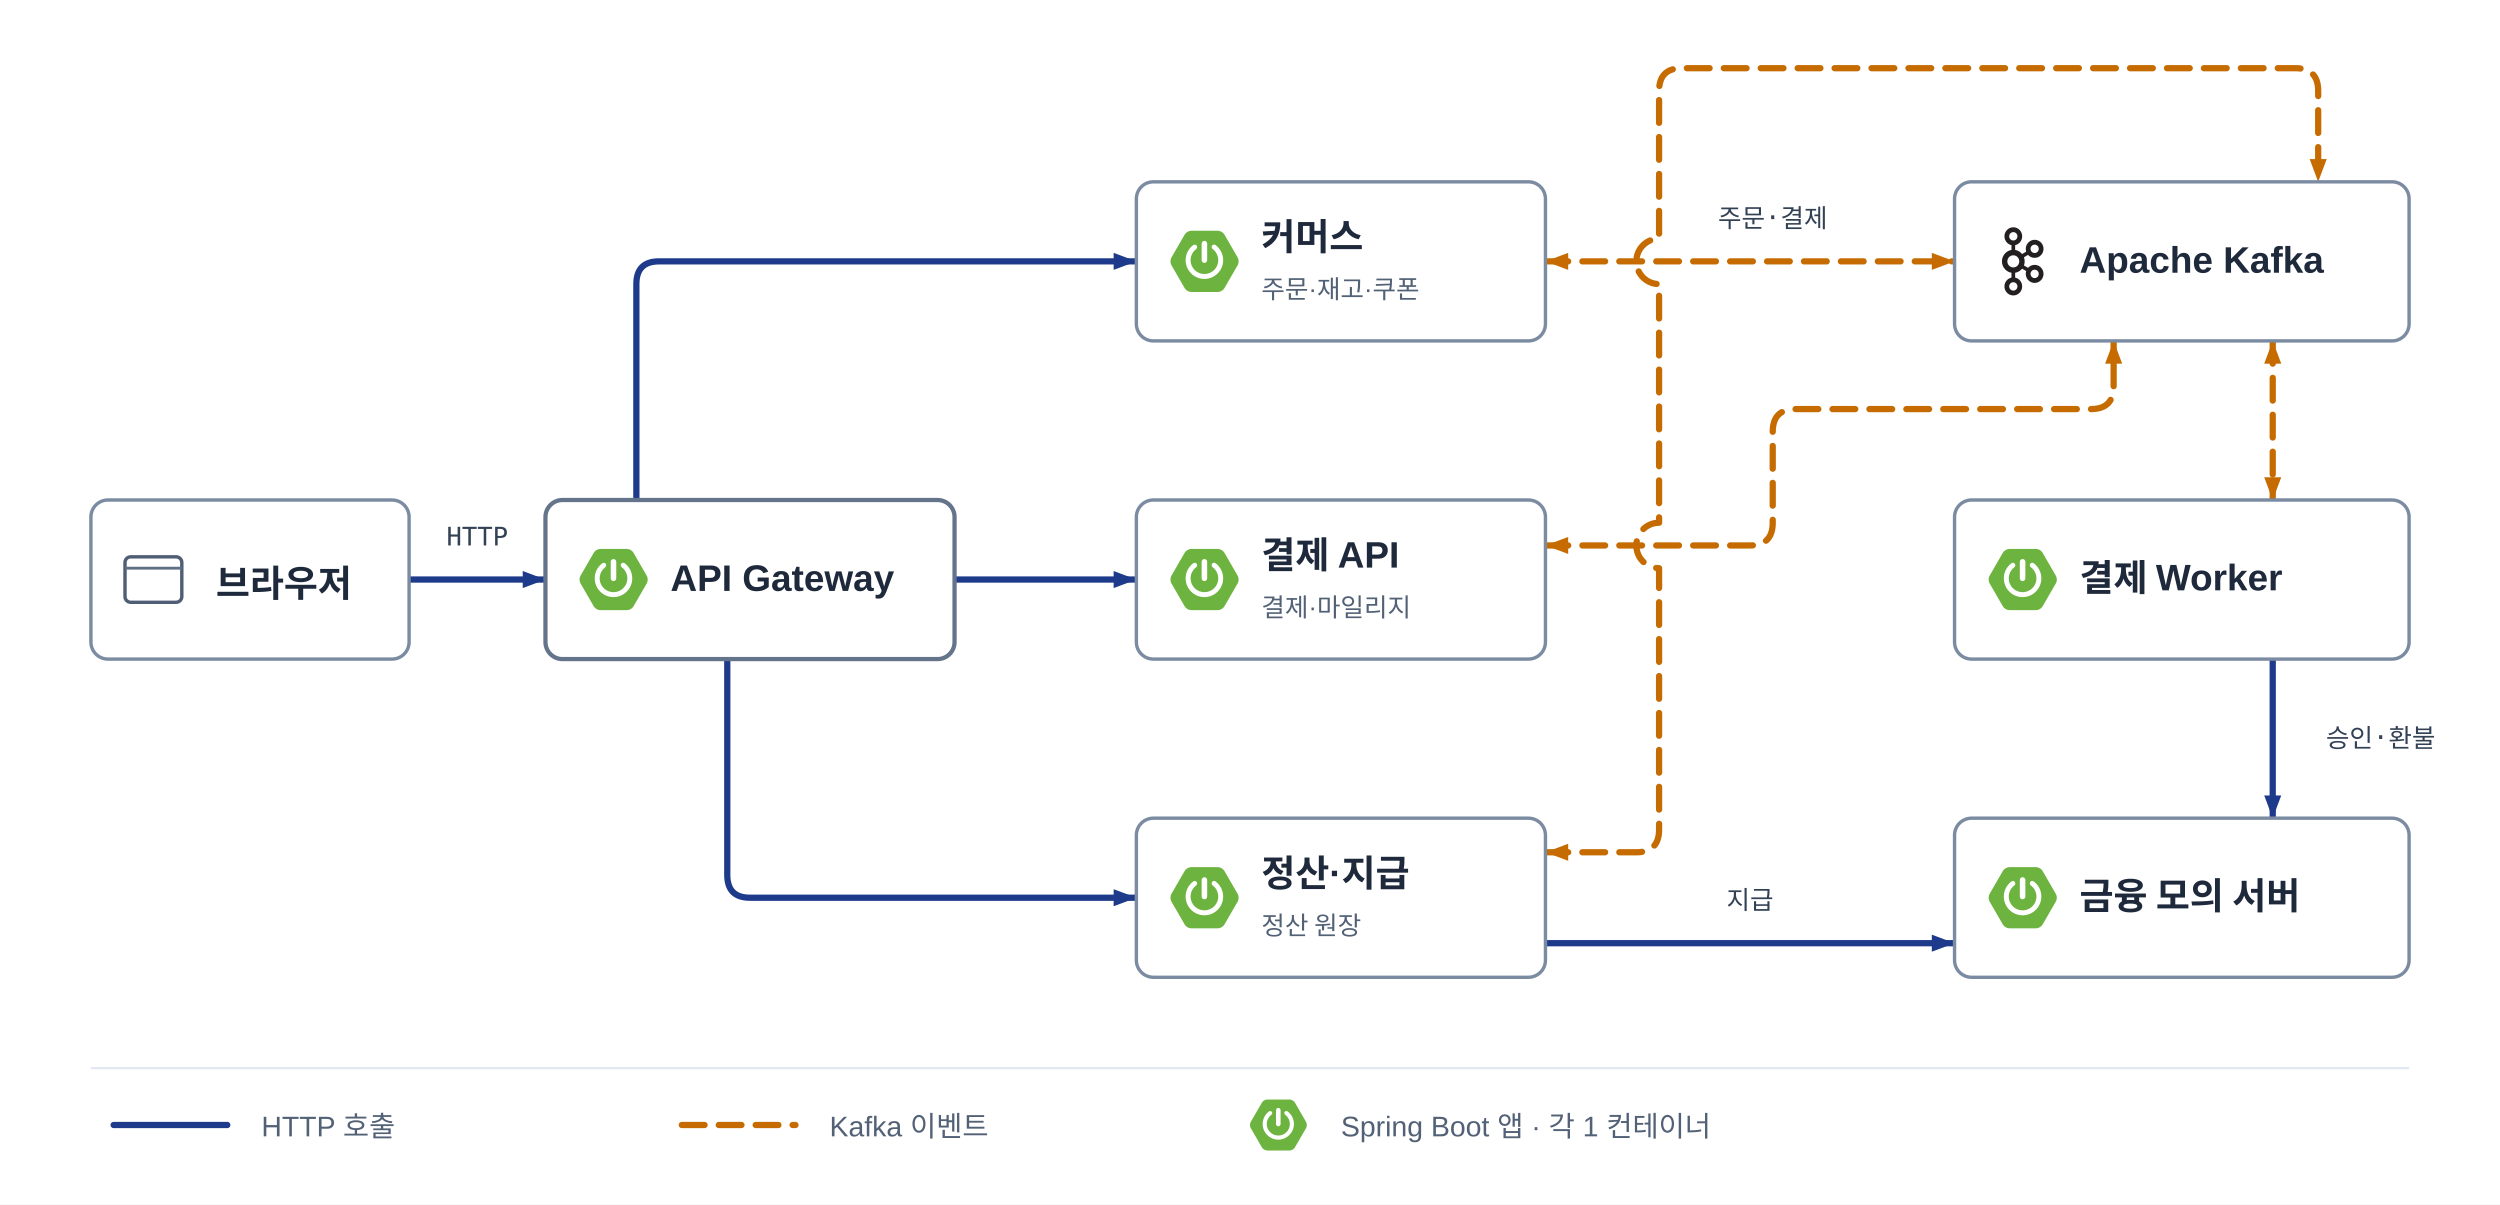
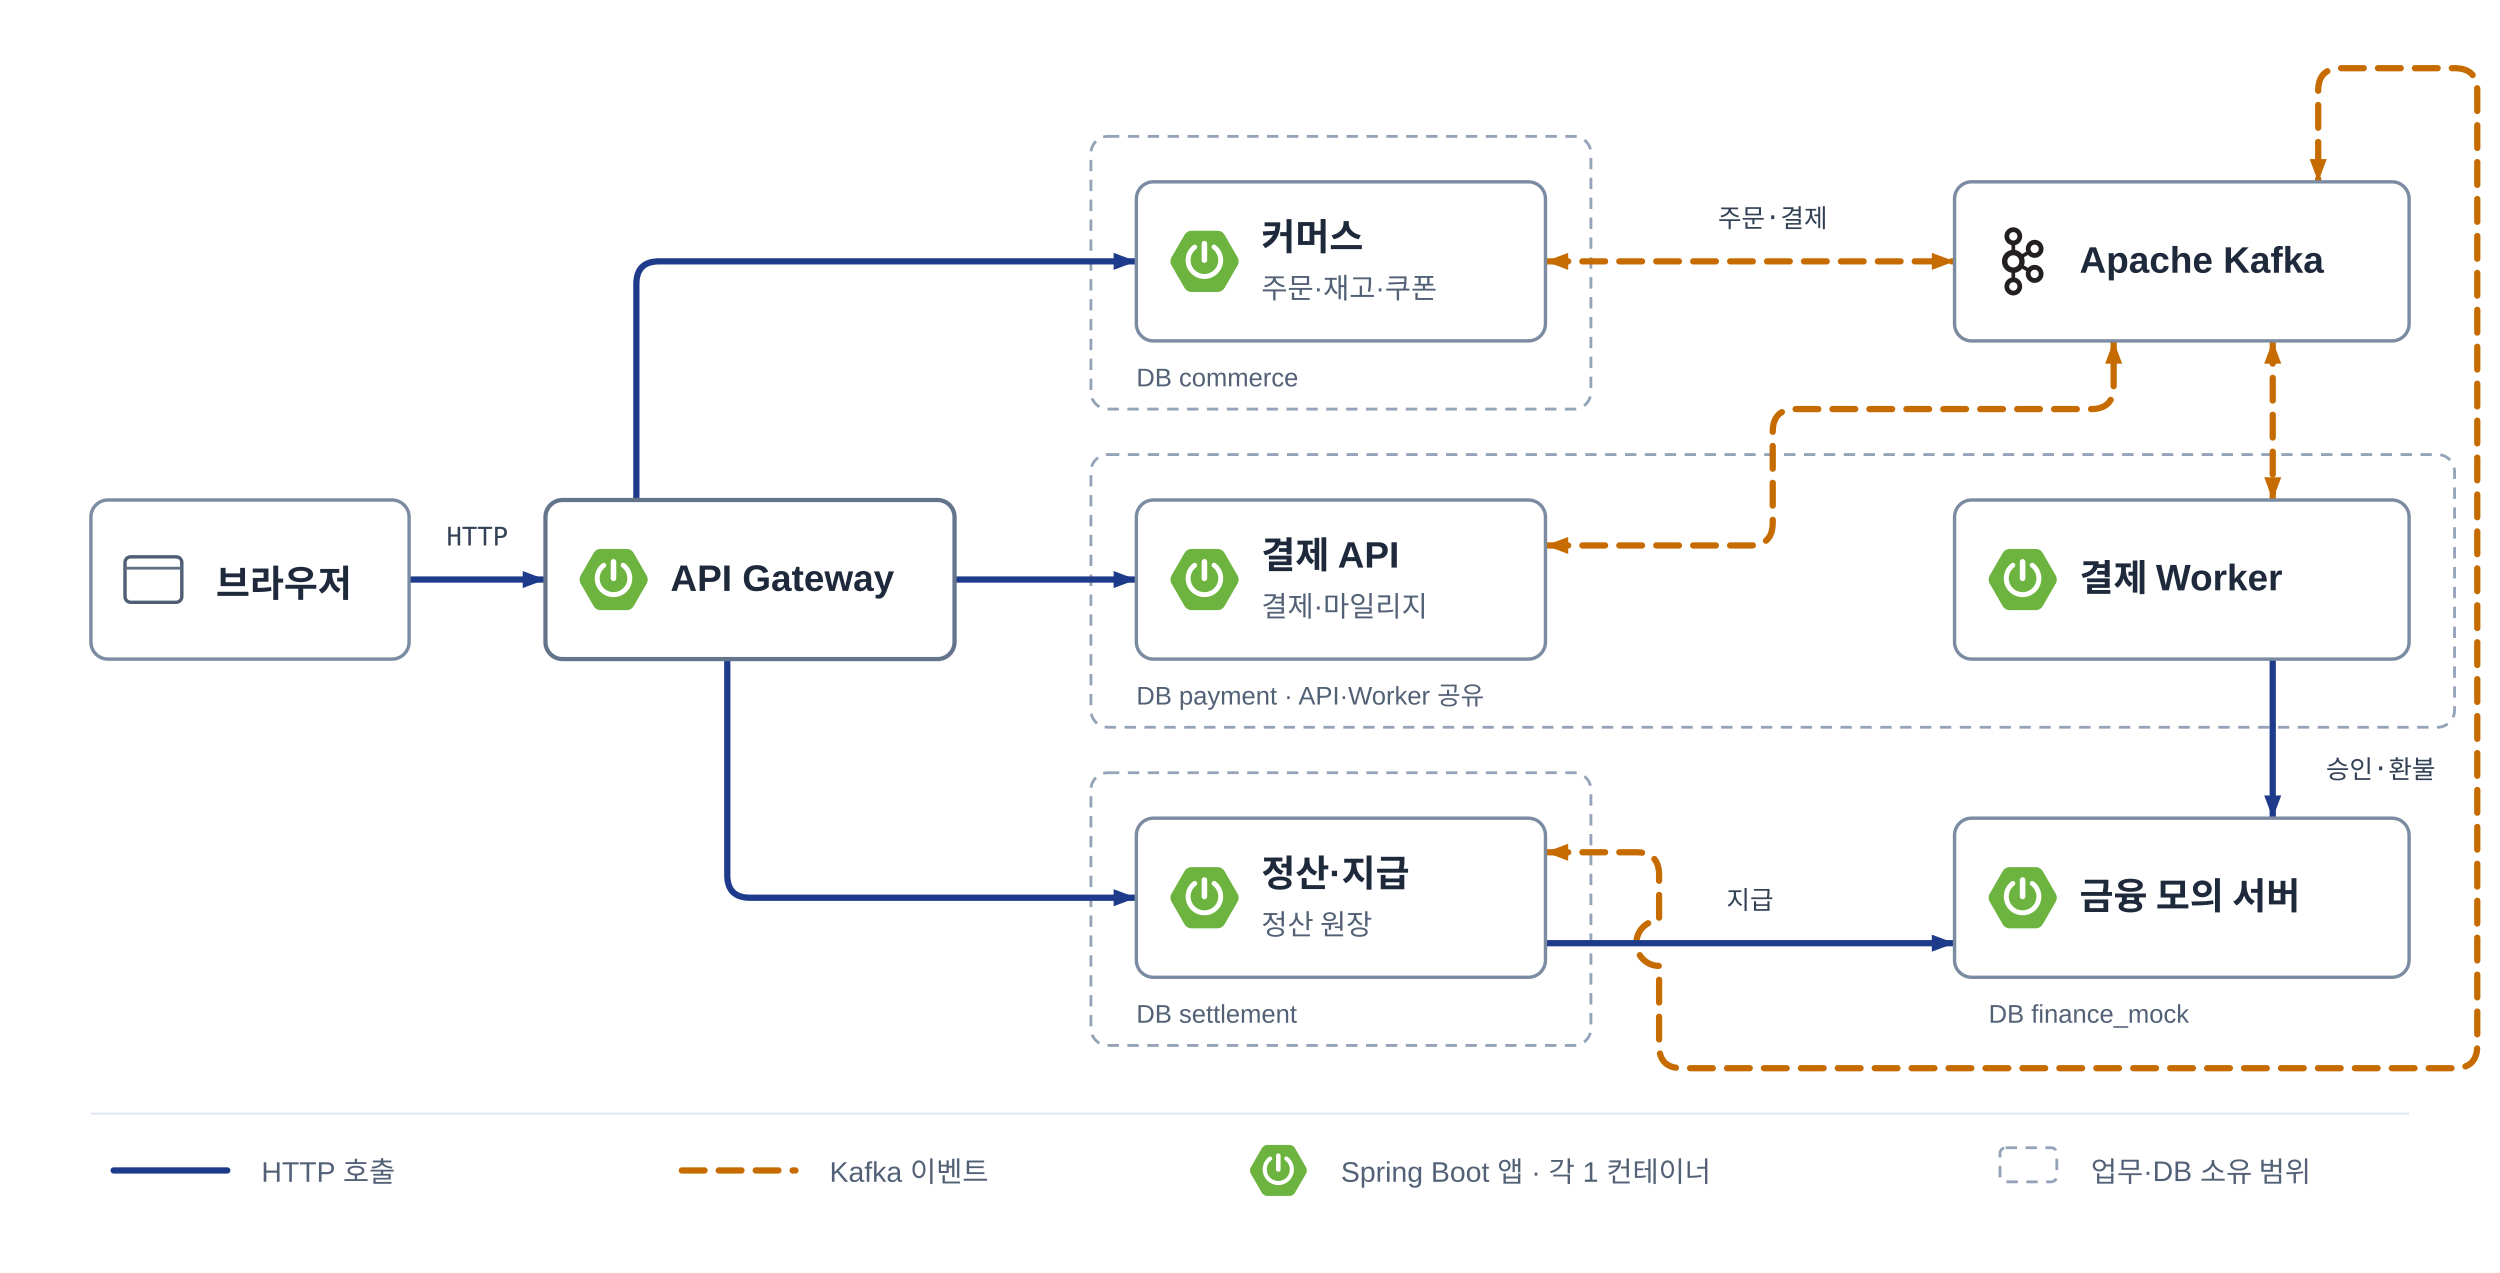
- <svg xmlns="http://www.w3.org/2000/svg" width="880" height="424" viewBox="0 0 880 424" role="img" aria-labelledby="title desc">
+ <svg xmlns="http://www.w3.org/2000/svg" width="880" height="448" viewBox="0 0 880 448" role="img" aria-labelledby="title desc">
  <defs>
    <marker id="arrow" markerWidth="8" markerHeight="6" refX="8" refY="3" orient="auto-start-reverse" markerUnits="userSpaceOnUse">
      <polygon points="0 0,8 3,0 6" fill="#607084" />
    </marker>
    <marker id="arrow-link" markerWidth="8" markerHeight="6" refX="8" refY="3" orient="auto-start-reverse" markerUnits="userSpaceOnUse">
      <polygon points="0 0,8 3,0 6" fill="#356b94" />
    </marker>
    <marker id="arrow-accent" markerWidth="8" markerHeight="6" refX="8" refY="3" orient="auto-start-reverse" markerUnits="userSpaceOnUse">
      <polygon points="0 0,8 3,0 6" fill="#607084" />
    </marker>
    <symbol id="logo-springboot" viewBox="0 0 24 24" fill="#6DB33F">
      <path d="m23.693 10.706-4.73-8.184c-.409-.711-1.417-1.294-2.24-1.294H7.272c-.819 0-1.831.584-2.24 1.294L.307 10.706c-.409.711-.409 1.873 0 2.584l4.725 8.189c.409.711 1.417 1.294 2.24 1.294h9.455c.819 0 1.826-.584 2.24-1.294l4.725-8.189c.409-.711.409-1.873 0-2.584zM10.976 5.755c0-.536.438-.974.974-.974s.974.438.974.974v5.822c0 .537-.438.974-.974.974s-.974-.438-.974-.974zm.974 12.429c-3.643 0-6.608-2.965-6.608-6.608.005-2.09.993-4.052 2.668-5.304a.866.866 0 0 1 1.214.179.866.866 0 0 1-.179 1.214c-2.16 1.605-2.612 4.659-1.007 6.819 1.605 2.16 4.659 2.612 6.819 1.007 1.238-.918 1.967-2.372 1.967-3.916a4.897 4.897 0 0 0-1.986-3.925c-.386-.282-.466-.828-.184-1.214.282-.386.828-.466 1.214-.183 1.69 1.247 2.683 3.224 2.687 5.323 0 3.647-2.965 6.608-6.608 6.608z" />
    </symbol>
    <symbol id="logo-apachekafka" viewBox="0 0 24 24" fill="#231F20">
      <path d="M9.71 2.136a1.43 1.43 0 0 0-2.047 0h-.007a1.48 1.48 0 0 0-.421 1.042c0 .41.161.777.422 1.039l.007.007c.257.264.616.426 1.019.426.404 0 .766-.162 1.027-.426l.003-.007c.261-.262.421-.629.421-1.039 0-.408-.159-.777-.421-1.042H9.71zM8.683 22.295c.404 0 .766-.167 1.027-.429l.003-.008c.261-.261.421-.631.421-1.036 0-.41-.159-.778-.421-1.044H9.71a1.42 1.42 0 0 0-1.027-.432 1.4 1.4 0 0 0-1.02.432h-.007c-.26.266-.422.634-.422 1.044 0 .406.161.775.422 1.036l.007.008c.258.262.617.429 1.02.429zm7.89-4.462c.359-.096.683-.33.882-.684l.027-.052a1.47 1.47 0 0 0 .114-1.067 1.454 1.454 0 0 0-.675-.896l-.021-.014a1.425 1.425 0 0 0-1.078-.132c-.36.091-.684.335-.881.686-.2.349-.241.75-.146 1.119.099.363.33.691.675.896h.002c.346.203.737.239 1.101.144zm-6.405-7.342a2.083 2.083 0 0 0-1.485-.627c-.58 0-1.103.242-1.482.627-.378.385-.612.916-.612 1.507s.233 1.124.612 1.514a2.08 2.08 0 0 0 2.967 0c.379-.39.612-.923.612-1.514s-.233-1.122-.612-1.507zm-.835-2.51c.843.141 1.6.552 2.178 1.144h.004c.092.093.182.196.265.299l1.446-.851a3.176 3.176 0 0 1-.047-1.808 3.149 3.149 0 0 1 1.456-1.926l.025-.016a3.062 3.062 0 0 1 2.345-.306c.77.21 1.465.721 1.898 1.482v.002c.431.757.518 1.626.313 2.408a3.145 3.145 0 0 1-1.456 1.928l-.198.118h-.02a3.095 3.095 0 0 1-2.154.201 3.127 3.127 0 0 1-1.514-.944l-1.444.848a4.162 4.162 0 0 1 0 2.879l1.444.846c.413-.47.939-.789 1.514-.944a3.041 3.041 0 0 1 2.371.319l.048.023v.002a3.17 3.17 0 0 1 1.408 1.906 3.215 3.215 0 0 1-.313 2.405l-.026.053-.003-.005a3.147 3.147 0 0 1-1.867 1.436 3.096 3.096 0 0 1-2.371-.318v-.006a3.156 3.156 0 0 1-1.456-1.927 3.175 3.175 0 0 1 .047-1.805l-1.446-.848a3.905 3.905 0 0 1-.265.294l-.004.005a3.938 3.938 0 0 1-2.178 1.138v1.699a3.09 3.09 0 0 1 1.56.862l.002.004c.565.572.914 1.368.914 2.243 0 .873-.35 1.664-.914 2.239l-.002.009a3.1 3.1 0 0 1-2.21.931 3.1 3.1 0 0 1-2.206-.93h-.002v-.009a3.186 3.186 0 0 1-.916-2.239c0-.875.35-1.672.916-2.243v-.004h.002a3.1 3.1 0 0 1 1.558-.862v-1.699a3.926 3.926 0 0 1-2.176-1.138l-.006-.005a4.098 4.098 0 0 1-1.173-2.874c0-1.122.452-2.136 1.173-2.872h.006a3.947 3.947 0 0 1 2.176-1.144V6.289a3.137 3.137 0 0 1-1.558-.864h-.002v-.004a3.192 3.192 0 0 1-.916-2.243c0-.871.35-1.669.916-2.243l.002-.002A3.084 3.084 0 0 1 8.683 0c.861 0 1.641.355 2.21.932v.002h.002c.565.574.914 1.372.914 2.243 0 .876-.35 1.667-.914 2.243l-.002.005a3.142 3.142 0 0 1-1.56.864v1.692zm8.121-1.129l-.012-.019a1.452 1.452 0 0 0-.87-.668 1.43 1.43 0 0 0-1.103.146h.002c-.347.2-.58.529-.677.896-.095.365-.054.768.146 1.119l.007.009c.2.347.519.579.874.673.357.103.755.059 1.098-.144l.019-.009a1.47 1.47 0 0 0 .657-.885 1.493 1.493 0 0 0-.141-1.118" />
    </symbol>
    <symbol id="logo-browser" viewBox="0 0 24 24" fill="none" stroke="#64748b" stroke-width="1.5" stroke-linecap="round">
      <rect x="2" y="4" width="20" height="16" rx="2" />
      <path d="M2 9h20M5 6.5h.1M8 6.5h.1" />
    </symbol>
    <marker id="arrow-http" markerWidth="8" markerHeight="6" refX="8" refY="3" orient="auto-start-reverse" markerUnits="userSpaceOnUse" viewBox="0 0 8 6">
      <path d="M0 0 8 3 0 6Z" fill="#1e3a8a" />
    </marker>
    <marker id="arrow-event" markerWidth="8" markerHeight="6" refX="8" refY="3" orient="auto-start-reverse" markerUnits="userSpaceOnUse" viewBox="0 0 8 6">
      <path d="M0 0 8 3 0 6Z" fill="#c56b00" />
    </marker>
  </defs>
-   <rect width="880" height="424" fill="#ffffff" />
+   <rect width="880" height="448" fill="#ffffff" />
+   <g id="commerce-ownership" data-zone="true" data-box="384,48,176,96" data-database="commerce">
+     <rect x="384" y="48" width="176" height="96" rx="6" fill="#ffffff" stroke="#94a3b8" stroke-width="1" stroke-dasharray="4 3" />
+     <text x="400" y="136" font-family="Geist, Arial, Apple SD Gothic Neo, sans-serif" font-size="9" fill="#526176">DB commerce</text>
+   </g>
+   <g id="payment-ownership" data-zone="true" data-box="384,160,480,96" data-database="payment">
+     <rect x="384" y="160" width="480" height="96" rx="6" fill="#ffffff" stroke="#94a3b8" stroke-width="1" stroke-dasharray="4 3" />
+     <text x="400" y="248" font-family="Geist, Arial, Apple SD Gothic Neo, sans-serif" font-size="9" fill="#526176">DB payment · API·Worker 공유</text>
+   </g>
+   <g id="settlement-ownership" data-zone="true" data-box="384,272,176,96" data-database="settlement">
+     <rect x="384" y="272" width="176" height="96" rx="6" fill="#ffffff" stroke="#94a3b8" stroke-width="1" stroke-dasharray="4 3" />
+     <text x="400" y="360" font-family="Geist, Arial, Apple SD Gothic Neo, sans-serif" font-size="9" fill="#526176">DB settlement</text>
+   </g>
  <path id="browser-gateway" data-edge="true" d="M144 204 H192" fill="none" stroke="#1e3a8a" stroke-width="2.2" stroke-linejoin="round" stroke-linecap="round" marker-end="url(#arrow-http)" data-flow="http" />
  <rect x="148.0" y="182" width="40" height="14" fill="#ffffff" data-label-for="browser-gateway" />
  <text x="168" y="192" font-family="Geist Mono, SFMono-Regular, monospace" font-size="9" fill="#334155" font-weight="400" text-anchor="middle" data-label-for="browser-gateway">HTTP</text>
  <path id="gateway-commerce" data-edge="true" d="M224 176 V100 Q224 92 232 92 H400" fill="none" stroke="#1e3a8a" stroke-width="2.2" stroke-linejoin="round" stroke-linecap="round" marker-end="url(#arrow-http)" data-flow="http" />
  <path id="gateway-payment-api" data-edge="true" d="M336 204 H400" fill="none" stroke="#1e3a8a" stroke-width="2.2" stroke-linejoin="round" stroke-linecap="round" marker-end="url(#arrow-http)" data-flow="http" />
  <path id="gateway-settlement" data-edge="true" d="M256 232 V308 Q256 316 264 316 H400" fill="none" stroke="#1e3a8a" stroke-width="2.2" stroke-linejoin="round" stroke-linecap="round" marker-end="url(#arrow-http)" data-flow="http" />
  <path id="commerce-events" data-edge="true" d="M544 92 H688" fill="none" stroke="#c56b00" stroke-width="2.2" stroke-linejoin="round" stroke-linecap="round" marker-end="url(#arrow-event)" marker-start="url(#arrow-event)" data-flow="event" stroke-dasharray="8 5" />
  <rect x="594" y="70" width="60" height="14" fill="#ffffff" data-label-for="commerce-events" />
  <text x="624" y="80" font-family="Geist Mono, SFMono-Regular, monospace" font-size="9" fill="#334155" font-weight="400" text-anchor="middle" data-label-for="commerce-events">주문·결제</text>
  <path id="payment-events" data-edge="true" d="M544 192 H616 Q624 192 624 184 V152 Q624 144 632 144 H736 Q744 144 744 136 V120" fill="none" stroke="#c56b00" stroke-width="2.2" stroke-linejoin="round" stroke-linecap="round" marker-end="url(#arrow-event)" marker-start="url(#arrow-event)" data-flow="event" stroke-dasharray="8 5" />
  <path id="worker-events" data-edge="true" d="M800 120 V176" fill="none" stroke="#c56b00" stroke-width="2.2" stroke-linejoin="round" stroke-linecap="round" marker-end="url(#arrow-event)" marker-start="url(#arrow-event)" data-flow="event" stroke-dasharray="8 5" />
-   <path id="settlement-events" data-edge="true" d="M544 300 H576 Q584 300 584 292 V200 a8 8 0 0 1 0 -16 V100 a8 8 0 0 1 0 -16 V32 Q584 24 592 24 H808 Q816 24 816 32 V64" fill="none" stroke="#c56b00" stroke-width="2.2" stroke-linejoin="round" stroke-linecap="round" marker-end="url(#arrow-event)" marker-start="url(#arrow-event)" data-flow="event" stroke-dasharray="8 5" />
+   <path id="settlement-events" data-edge="true" d="M544 300 H576 Q584 300 584 308 V324 a8 8 0 0 0 0 16 V368 Q584 376 592 376 H864 Q872 376 872 368 V32 Q872 24 864 24 H824 Q816 24 816 32 V64" fill="none" stroke="#c56b00" stroke-width="2.2" stroke-linejoin="round" stroke-linecap="round" marker-end="url(#arrow-event)" marker-start="url(#arrow-event)" data-flow="event" stroke-dasharray="8 5" />
  <path id="worker-pg" data-edge="true" d="M800 232 V288" fill="none" stroke="#1e3a8a" stroke-width="2.2" stroke-linejoin="round" stroke-linecap="round" marker-end="url(#arrow-http)" data-flow="http" />
-   <rect x="808" y="253" width="60" height="14" fill="#ffffff" data-label-for="worker-pg" />
-   <text x="838.0" y="263" font-family="Geist Mono, SFMono-Regular, monospace" font-size="9" fill="#334155" font-weight="400" text-anchor="middle" data-label-for="worker-pg">승인·환불</text>
+   <rect x="808" y="264" width="60" height="14" fill="#ffffff" data-label-for="worker-pg" />
+   <text x="838.0" y="274" font-family="Geist Mono, SFMono-Regular, monospace" font-size="9" fill="#334155" font-weight="400" text-anchor="middle" data-label-for="worker-pg">승인·환불</text>
  <path id="settlement-payout" data-edge="true" d="M544 332 H688" fill="none" stroke="#1e3a8a" stroke-width="2.2" stroke-linejoin="round" stroke-linecap="round" marker-end="url(#arrow-http)" data-flow="http" />
  <rect x="598.0" y="310" width="36" height="14" fill="#ffffff" data-label-for="settlement-payout" />
  <text x="616" y="320" font-family="Geist Mono, SFMono-Regular, monospace" font-size="9" fill="#334155" font-weight="400" text-anchor="middle" data-label-for="settlement-payout">지급</text>
  <g id="browser" data-node="true" data-box="32,176,112,56" data-tech="component">
    <rect x="32" y="176" width="112" height="56" rx="6" fill="#ffffff" stroke="#7b8ba2" stroke-width="1.2" />
    <g data-align-content="card" transform="translate(0 2)">
      <rect x="44" y="194" width="20" height="16" rx="2" fill="none" stroke="#4f5d75" stroke-width="1.2" />
      <line x1="44" y1="198" x2="64" y2="198" stroke="#607084" stroke-width="1" />
      <text x="76" y="208" font-family="Geist, Arial, Apple SD Gothic Neo, sans-serif" font-size="13" fill="#1e293b" font-weight="600">브라우저</text>
    </g>
  </g>
  <g id="gateway" data-node="true" data-container="gateway" data-box="192,176,144,56" data-tech="spring-boot">
    <rect x="192" y="176" width="144" height="56" rx="6" fill="#ffffff" stroke="#64748b" stroke-width="1.5" />
    <use href="#logo-springboot" x="204" y="192" width="24" height="24" aria-hidden="true" />
    <text x="236" y="208" font-family="Geist, Arial, Apple SD Gothic Neo, sans-serif" font-size="13" fill="#1e293b" font-weight="600">API Gateway</text>
  </g>
  <g id="commerce" data-node="true" data-container="commerce" data-box="400,64,144,56" data-tech="spring-boot">
    <rect x="400" y="64" width="144" height="56" rx="6" fill="#ffffff" stroke="#7b8ba2" stroke-width="1.2" />
    <use href="#logo-springboot" x="412" y="80" width="24" height="24" aria-hidden="true" />
    <text x="444" y="88" font-family="Geist, Arial, Apple SD Gothic Neo, sans-serif" font-size="13" fill="#1e293b" font-weight="600">커머스</text>
-     <text x="444" y="105" font-family="Geist, Arial, Apple SD Gothic Neo, sans-serif" font-size="9" fill="#526176">주문·재고·쿠폰</text>
+     <text x="444" y="105" font-family="Geist, Arial, Apple SD Gothic Neo, sans-serif" font-size="10" fill="#526176">주문·재고·쿠폰</text>
  </g>
  <g id="payment-api" data-node="true" data-container="payment-api" data-box="400,176,144,56" data-tech="spring-boot">
    <rect x="400" y="176" width="144" height="56" rx="6" fill="#ffffff" stroke="#7b8ba2" stroke-width="1.2" />
    <use href="#logo-springboot" x="412" y="192" width="24" height="24" aria-hidden="true" />
    <text x="444" y="200" font-family="Geist, Arial, Apple SD Gothic Neo, sans-serif" font-size="13" fill="#1e293b" font-weight="600">결제 API</text>
-     <text x="444" y="217" font-family="Geist, Arial, Apple SD Gothic Neo, sans-serif" font-size="9" fill="#526176">결제·마일리지</text>
+     <text x="444" y="217" font-family="Geist, Arial, Apple SD Gothic Neo, sans-serif" font-size="10" fill="#526176">결제·마일리지</text>
  </g>
  <g id="settlement" data-node="true" data-container="settlement" data-box="400,288,144,56" data-tech="spring-boot">
    <rect x="400" y="288" width="144" height="56" rx="6" fill="#ffffff" stroke="#7b8ba2" stroke-width="1.2" />
    <use href="#logo-springboot" x="412" y="304" width="24" height="24" aria-hidden="true" />
    <text x="444" y="312" font-family="Geist, Arial, Apple SD Gothic Neo, sans-serif" font-size="13" fill="#1e293b" font-weight="600">정산·지급</text>
-     <text x="444" y="329" font-family="Geist, Arial, Apple SD Gothic Neo, sans-serif" font-size="9" fill="#526176">정산 원장</text>
+     <text x="444" y="329" font-family="Geist, Arial, Apple SD Gothic Neo, sans-serif" font-size="10" fill="#526176">정산 원장</text>
  </g>
  <g id="kafka" data-node="true" data-box="688,64,160,56" data-tech="component">
    <rect x="688" y="64" width="160" height="56" rx="6" fill="#ffffff" stroke="#7b8ba2" stroke-width="1.2" />
    <use href="#logo-apachekafka" x="700" y="80" width="24" height="24" aria-hidden="true" />
    <text x="732" y="96" font-family="Geist, Arial, Apple SD Gothic Neo, sans-serif" font-size="13" fill="#1e293b" font-weight="600">Apache Kafka</text>
  </g>
  <g id="payment-worker" data-node="true" data-container="payment-worker" data-box="688,176,160,56" data-tech="spring-boot">
    <rect x="688" y="176" width="160" height="56" rx="6" fill="#ffffff" stroke="#7b8ba2" stroke-width="1.2" />
    <use href="#logo-springboot" x="700" y="192" width="24" height="24" aria-hidden="true" />
    <text x="732" y="208" font-family="Geist, Arial, Apple SD Gothic Neo, sans-serif" font-size="13" fill="#1e293b" font-weight="600">결제 Worker</text>
  </g>
  <g id="finance-mock" data-node="true" data-container="finance-mock" data-box="688,288,160,56" data-tech="spring-boot">
    <rect x="688" y="288" width="160" height="56" rx="6" fill="#ffffff" stroke="#7b8ba2" stroke-width="1.2" />
    <use href="#logo-springboot" x="700" y="304" width="24" height="24" aria-hidden="true" />
    <text x="732" y="320" font-family="Geist, Arial, Apple SD Gothic Neo, sans-serif" font-size="13" fill="#1e293b" font-weight="600">금융 모의 서버</text>
  </g>
+   <text x="700" y="360" font-family="Geist, Arial, Apple SD Gothic Neo, sans-serif" font-size="9" fill="#526176">DB finance_mock</text>
  <g data-legend="flows">
-     <line x1="32" x2="848.0" y1="376" y2="376" stroke="#e2e8f0" stroke-width="0.8" />
-     <line data-flow="http" x1="40" x2="80" y1="396" y2="396" stroke="#1e3a8a" stroke-width="2.2" stroke-linecap="round" />
-     <text x="92" y="400" font-family="Geist, Arial, Apple SD Gothic Neo, sans-serif" font-size="10" fill="#526176">HTTP 호출</text>
-     <line data-flow="event" x1="240" x2="280" y1="396" y2="396" stroke="#c56b00" stroke-width="2.2" stroke-dasharray="8 5" stroke-linecap="round" />
-     <text x="292" y="400" font-family="Geist, Arial, Apple SD Gothic Neo, sans-serif" font-size="10" fill="#526176">Kafka 이벤트</text>
-     <use href="#logo-springboot" x="440" y="386" width="20" height="20" />
-     <text x="472" y="400" font-family="Geist, Arial, Apple SD Gothic Neo, sans-serif" font-size="10" fill="#526176">Spring Boot 앱 · 각 1 컨테이너</text>
+     <line x1="32" x2="848.0" y1="392" y2="392" stroke="#e2e8f0" stroke-width="0.8" />
+     <line data-flow="http" x1="40" x2="80" y1="412" y2="412" stroke="#1e3a8a" stroke-width="2.2" stroke-linecap="round" />
+     <text x="92" y="416" font-family="Geist, Arial, Apple SD Gothic Neo, sans-serif" font-size="10" fill="#526176">HTTP 호출</text>
+     <line data-flow="event" x1="240" x2="280" y1="412" y2="412" stroke="#c56b00" stroke-width="2.2" stroke-dasharray="8 5" stroke-linecap="round" />
+     <text x="292" y="416" font-family="Geist, Arial, Apple SD Gothic Neo, sans-serif" font-size="10" fill="#526176">Kafka 이벤트</text>
+     <use href="#logo-springboot" x="440" y="402" width="20" height="20" />
+     <text x="472" y="416" font-family="Geist, Arial, Apple SD Gothic Neo, sans-serif" font-size="10" fill="#526176">Spring Boot 앱 · 각 1 컨테이너</text>
+     <rect x="704" y="404" width="20" height="12" rx="2" fill="#ffffff" stroke="#94a3b8" stroke-width="1" stroke-dasharray="4 3" />
+     <text x="736" y="416" font-family="Geist, Arial, Apple SD Gothic Neo, sans-serif" font-size="10" fill="#526176">업무·DB 소유 범위</text>
  </g>
</svg>
